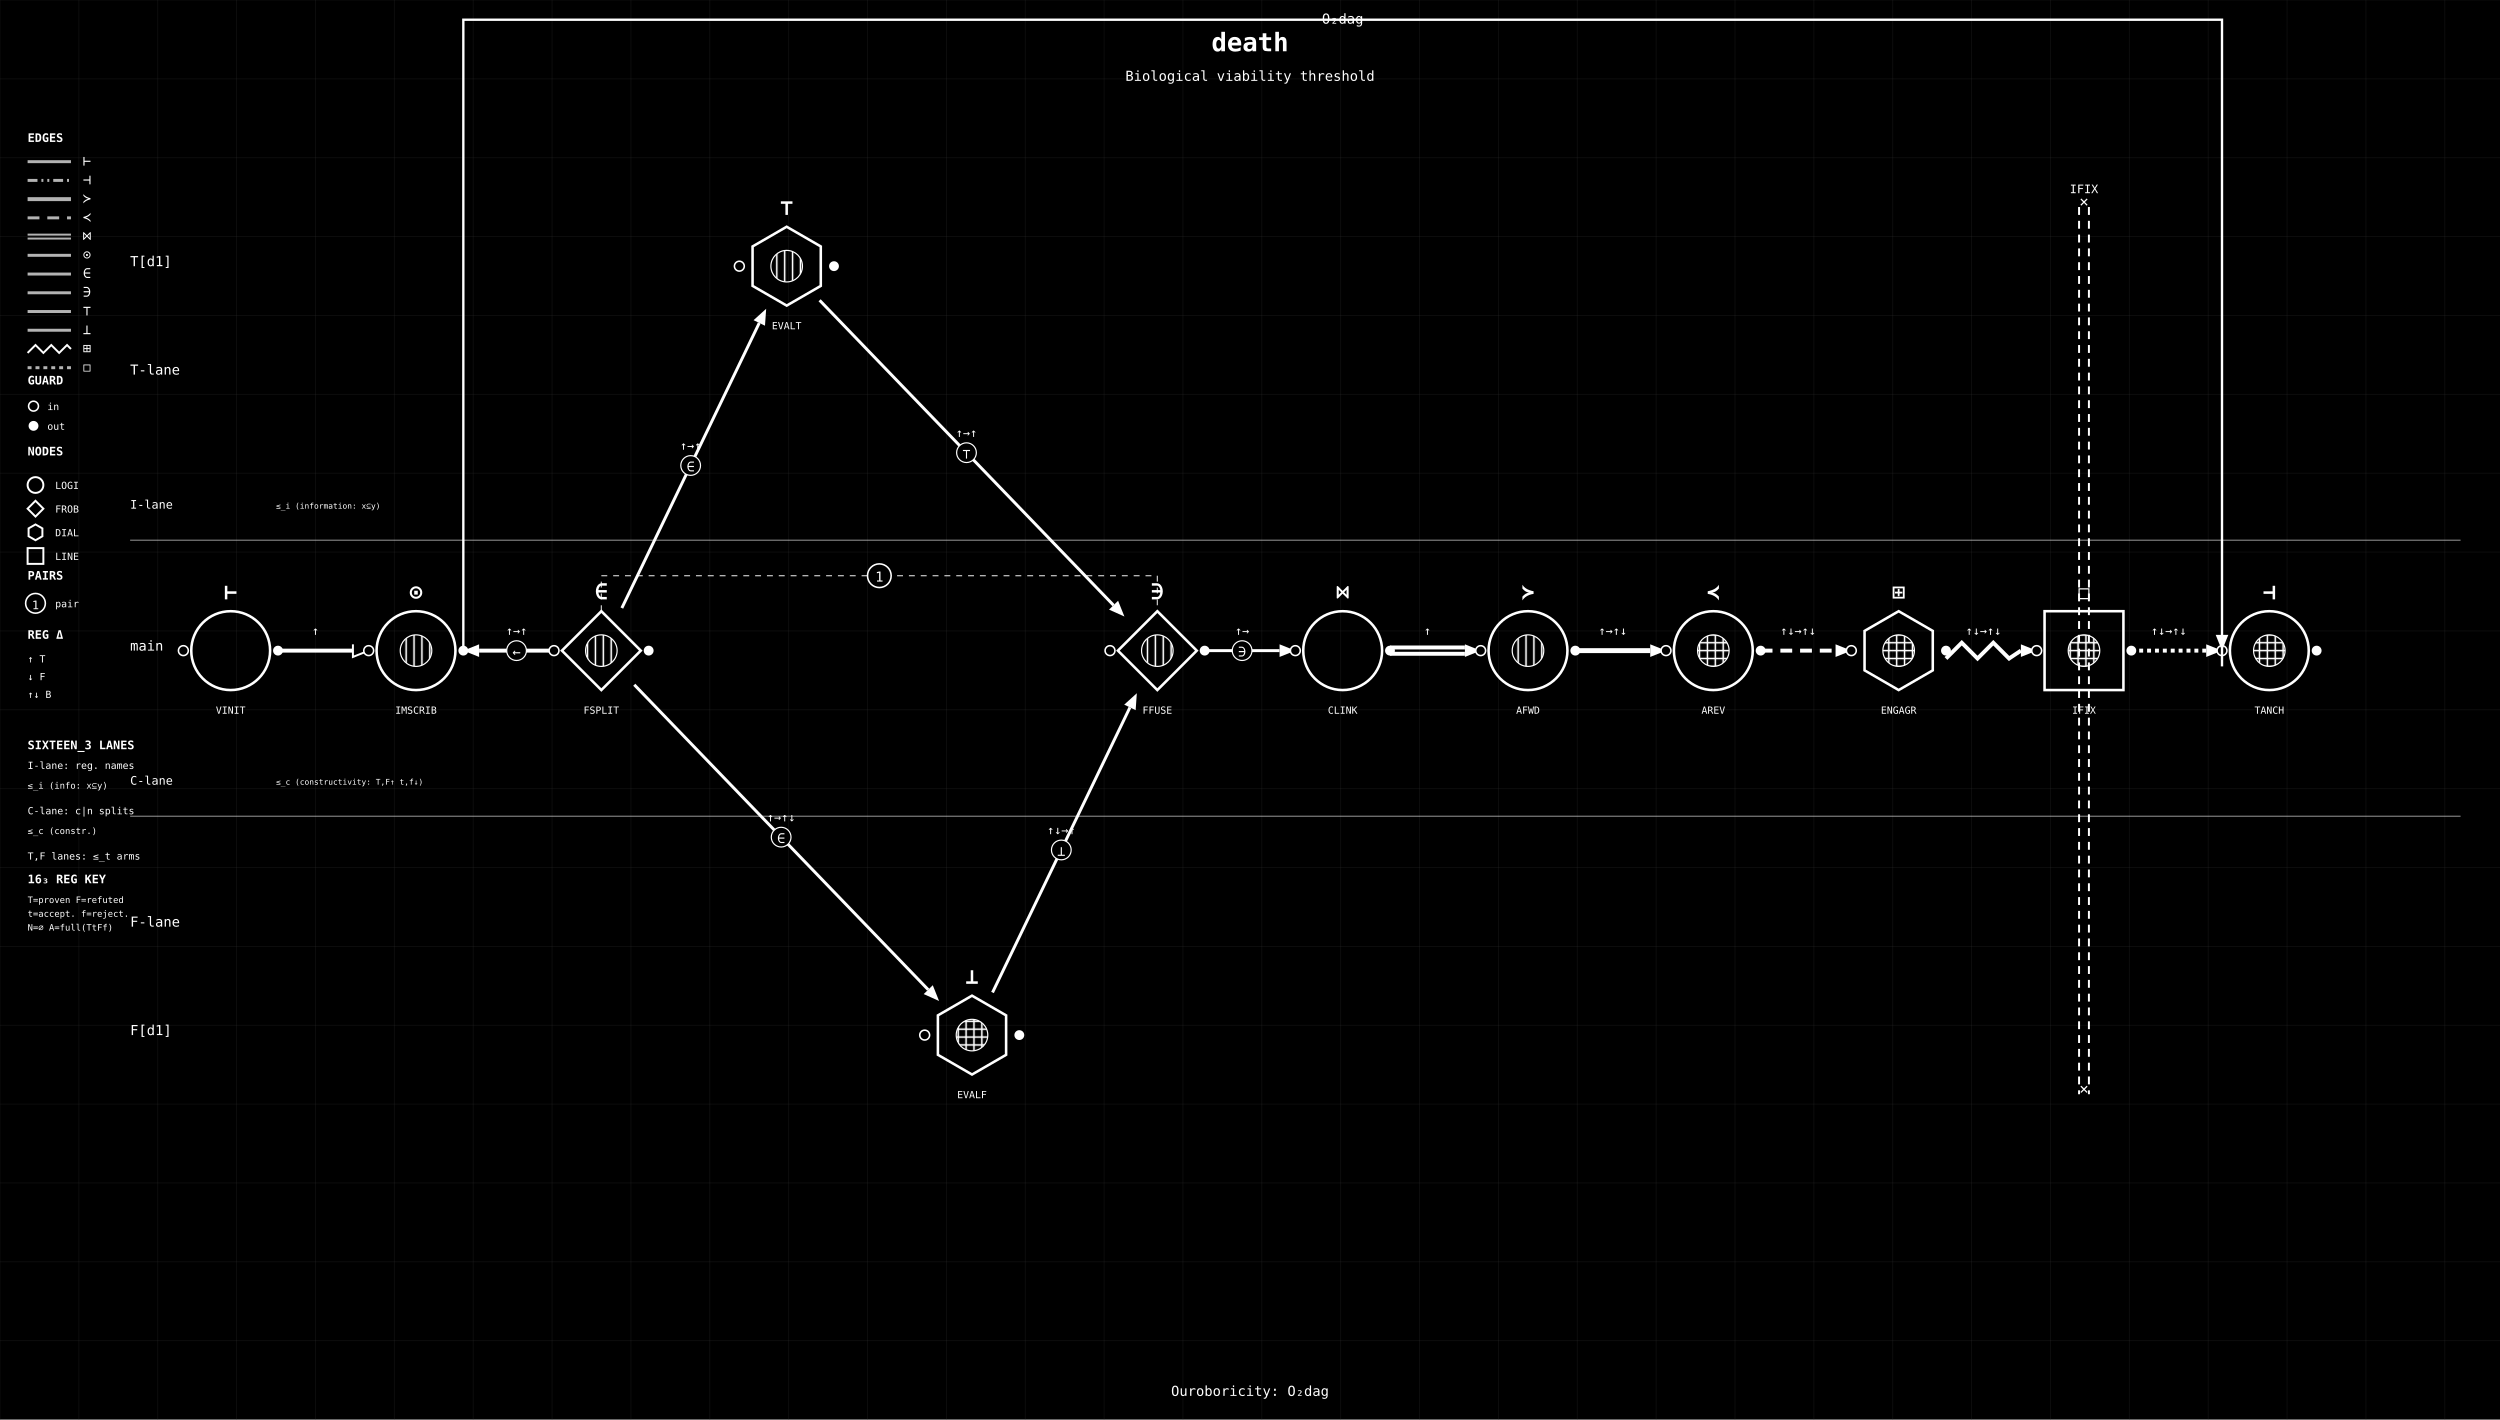
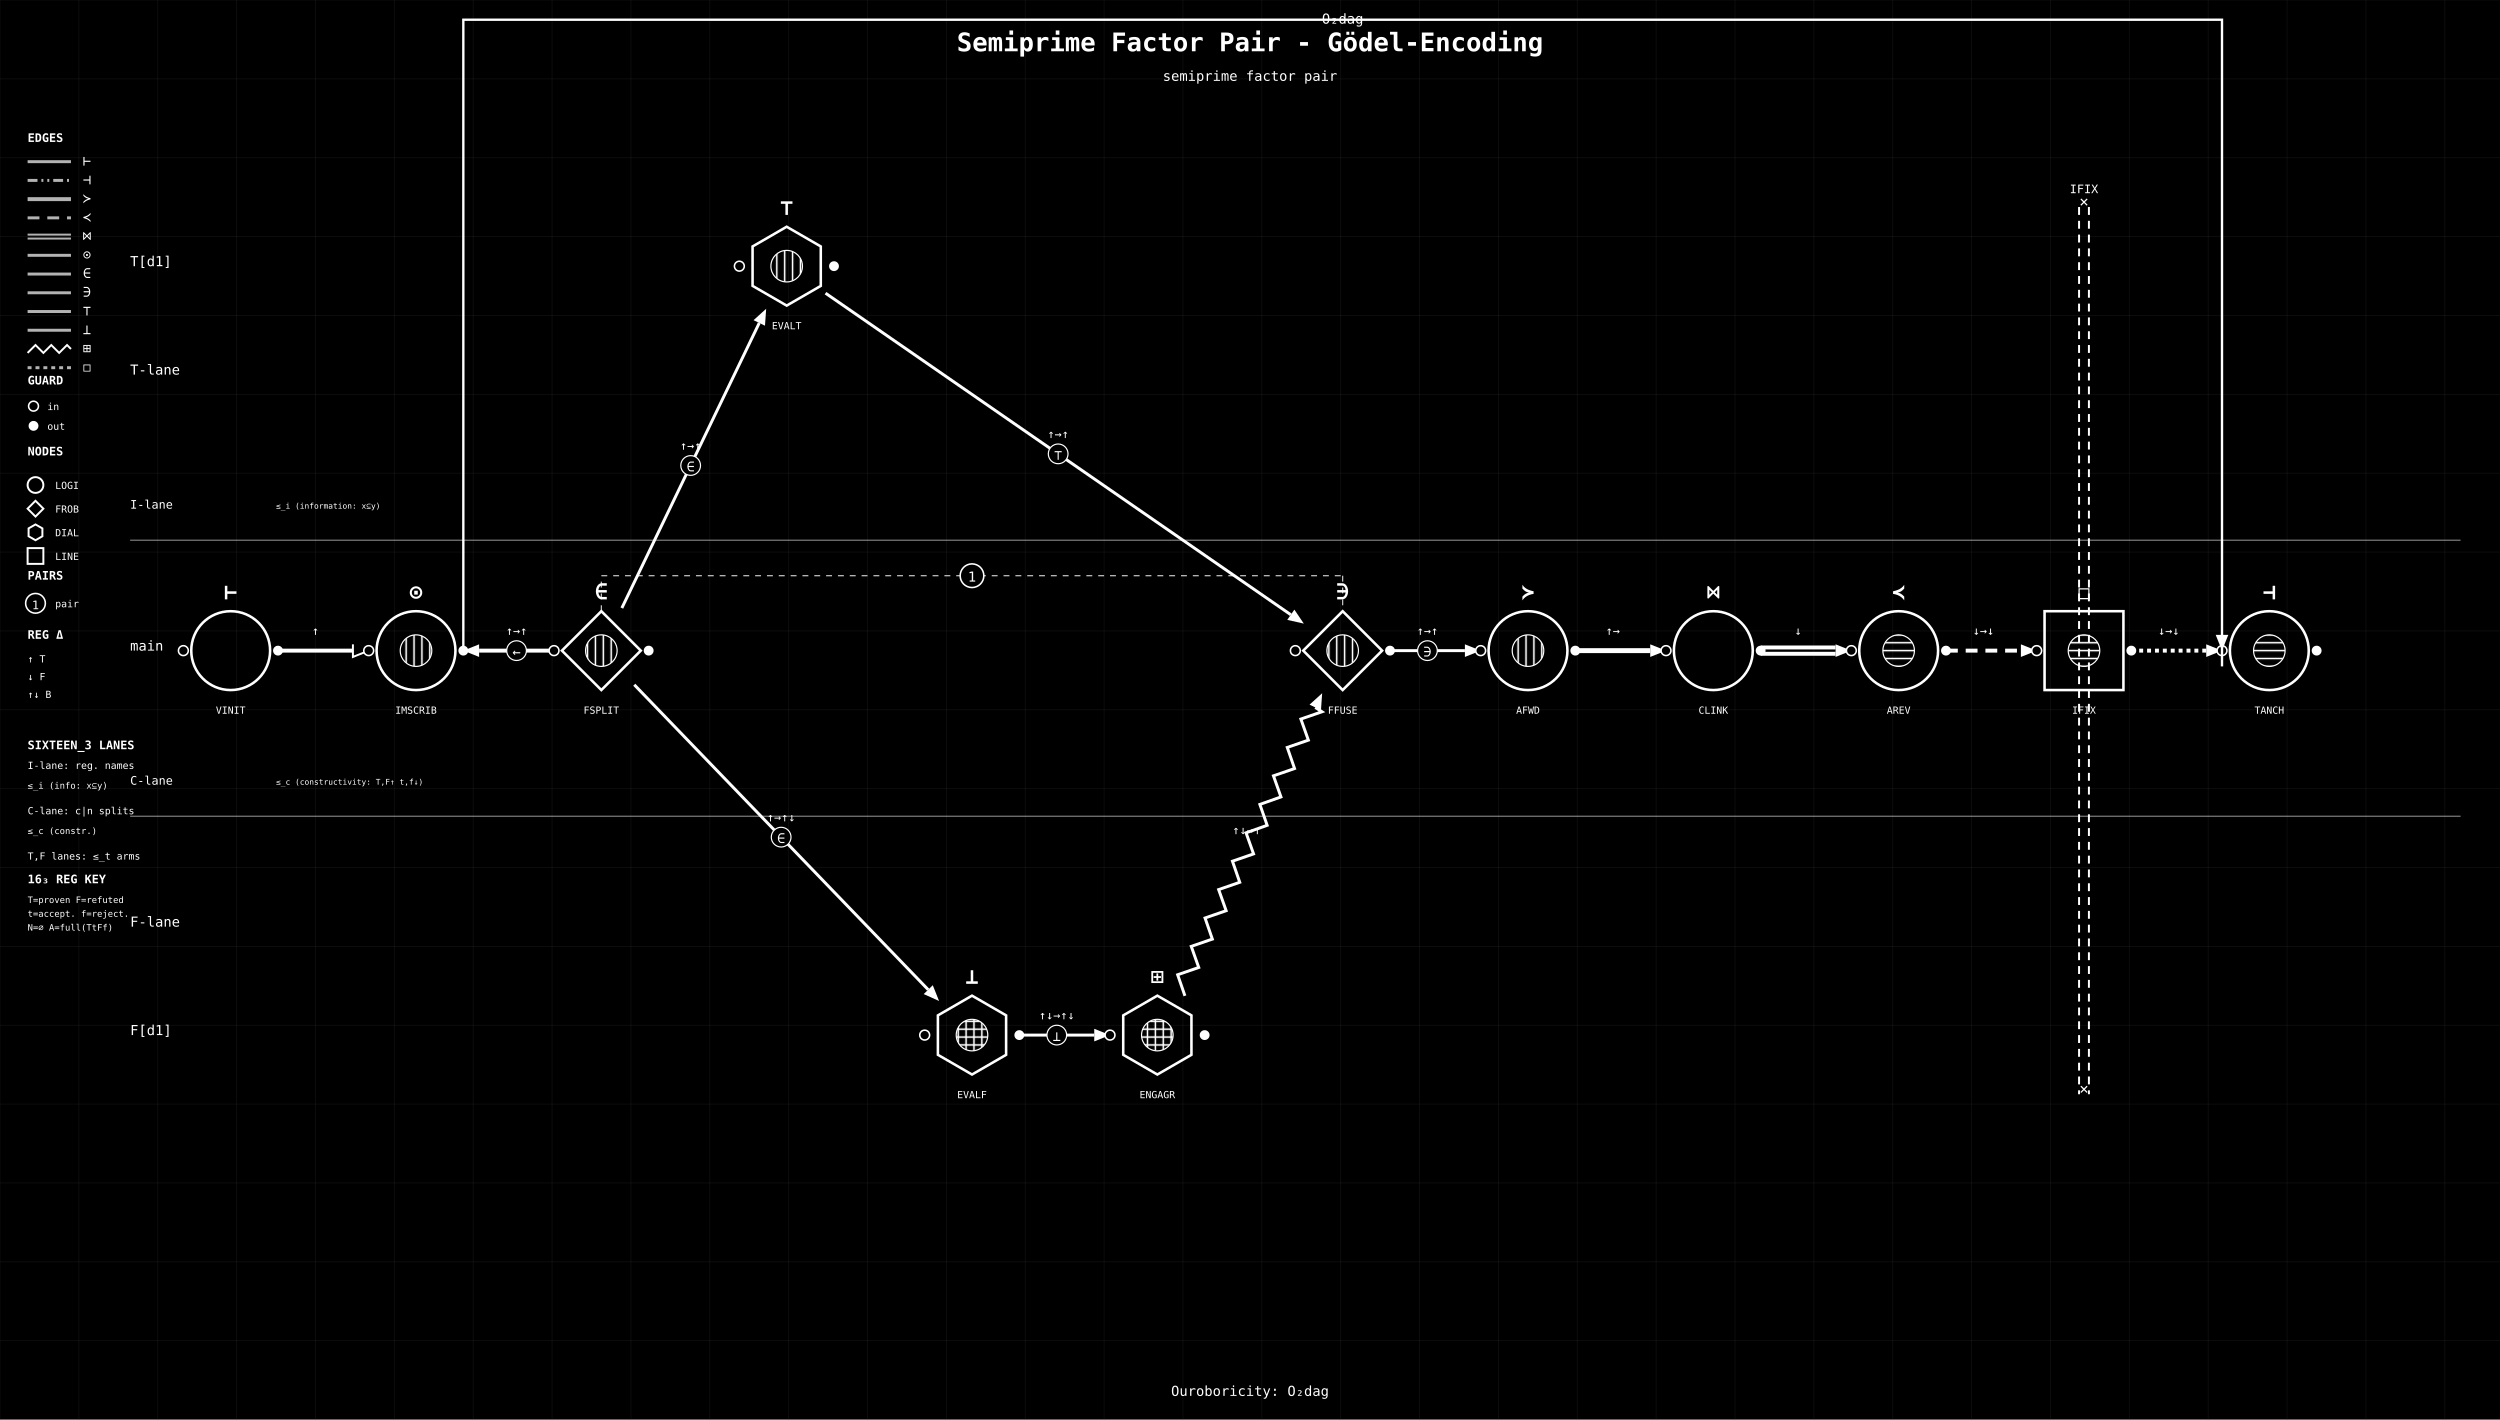
<svg xmlns="http://www.w3.org/2000/svg" viewBox="0 0 1268 720">
  <rect width="1268" height="720" fill="#000000" />
  <defs>
    <pattern id="hatch-T" width="4" height="4" patternUnits="userSpaceOnUse">
      <path d="M2,0 L2,4" stroke="#ffffff" stroke-width="0.8" />
    </pattern>
    <pattern id="hatch-F" width="4" height="4" patternUnits="userSpaceOnUse">
      <path d="M0,2 L4,2" stroke="#ffffff" stroke-width="0.8" />
    </pattern>
    <pattern id="hatch-B" width="4" height="4" patternUnits="userSpaceOnUse">
      <path d="M2,0 L2,4 M0,2 L4,2" stroke="#ffffff" stroke-width="0.8" />
    </pattern>
  </defs>
  <line x1="0.0" y1="0.0" x2="0.0" y2="720.0" stroke="#333333" stroke-width="0.4" opacity="0.3" />
  <line x1="40.0" y1="0.0" x2="40.0" y2="720.0" stroke="#333333" stroke-width="0.4" opacity="0.3" />
  <line x1="80.0" y1="0.0" x2="80.0" y2="720.0" stroke="#333333" stroke-width="0.4" opacity="0.3" />
  <line x1="120.0" y1="0.0" x2="120.0" y2="720.0" stroke="#333333" stroke-width="0.4" opacity="0.3" />
  <line x1="160.0" y1="0.0" x2="160.0" y2="720.0" stroke="#333333" stroke-width="0.4" opacity="0.3" />
  <line x1="200.0" y1="0.0" x2="200.0" y2="720.0" stroke="#333333" stroke-width="0.4" opacity="0.3" />
  <line x1="240.0" y1="0.0" x2="240.0" y2="720.0" stroke="#333333" stroke-width="0.4" opacity="0.3" />
  <line x1="280.0" y1="0.0" x2="280.0" y2="720.0" stroke="#333333" stroke-width="0.4" opacity="0.3" />
  <line x1="320.0" y1="0.0" x2="320.0" y2="720.0" stroke="#333333" stroke-width="0.4" opacity="0.3" />
  <line x1="360.0" y1="0.0" x2="360.0" y2="720.0" stroke="#333333" stroke-width="0.4" opacity="0.3" />
  <line x1="400.0" y1="0.0" x2="400.0" y2="720.0" stroke="#333333" stroke-width="0.4" opacity="0.3" />
  <line x1="440.0" y1="0.0" x2="440.0" y2="720.0" stroke="#333333" stroke-width="0.4" opacity="0.3" />
  <line x1="480.0" y1="0.0" x2="480.0" y2="720.0" stroke="#333333" stroke-width="0.4" opacity="0.3" />
  <line x1="520.0" y1="0.0" x2="520.0" y2="720.0" stroke="#333333" stroke-width="0.4" opacity="0.3" />
  <line x1="560.0" y1="0.0" x2="560.0" y2="720.0" stroke="#333333" stroke-width="0.4" opacity="0.3" />
  <line x1="600.0" y1="0.0" x2="600.0" y2="720.0" stroke="#333333" stroke-width="0.4" opacity="0.3" />
  <line x1="640.0" y1="0.0" x2="640.0" y2="720.0" stroke="#333333" stroke-width="0.4" opacity="0.3" />
  <line x1="680.0" y1="0.0" x2="680.0" y2="720.0" stroke="#333333" stroke-width="0.4" opacity="0.3" />
  <line x1="720.0" y1="0.0" x2="720.0" y2="720.0" stroke="#333333" stroke-width="0.4" opacity="0.3" />
  <line x1="760.0" y1="0.0" x2="760.0" y2="720.0" stroke="#333333" stroke-width="0.4" opacity="0.3" />
  <line x1="800.0" y1="0.0" x2="800.0" y2="720.0" stroke="#333333" stroke-width="0.4" opacity="0.3" />
  <line x1="840.0" y1="0.0" x2="840.0" y2="720.0" stroke="#333333" stroke-width="0.4" opacity="0.3" />
  <line x1="880.0" y1="0.0" x2="880.0" y2="720.0" stroke="#333333" stroke-width="0.4" opacity="0.3" />
  <line x1="920.0" y1="0.0" x2="920.0" y2="720.0" stroke="#333333" stroke-width="0.4" opacity="0.3" />
  <line x1="960.0" y1="0.0" x2="960.0" y2="720.0" stroke="#333333" stroke-width="0.4" opacity="0.3" />
  <line x1="1000.0" y1="0.0" x2="1000.0" y2="720.0" stroke="#333333" stroke-width="0.4" opacity="0.3" />
  <line x1="1040.0" y1="0.0" x2="1040.0" y2="720.0" stroke="#333333" stroke-width="0.4" opacity="0.3" />
  <line x1="1080.0" y1="0.0" x2="1080.0" y2="720.0" stroke="#333333" stroke-width="0.4" opacity="0.3" />
  <line x1="1120.0" y1="0.0" x2="1120.0" y2="720.0" stroke="#333333" stroke-width="0.4" opacity="0.3" />
  <line x1="1160.0" y1="0.0" x2="1160.0" y2="720.0" stroke="#333333" stroke-width="0.4" opacity="0.3" />
  <line x1="1200.0" y1="0.0" x2="1200.0" y2="720.0" stroke="#333333" stroke-width="0.4" opacity="0.3" />
  <line x1="1240.0" y1="0.0" x2="1240.0" y2="720.0" stroke="#333333" stroke-width="0.4" opacity="0.3" />
  <line x1="0.0" y1="0.0" x2="1268.0" y2="0.0" stroke="#333333" stroke-width="0.4" opacity="0.3" />
  <line x1="0.0" y1="40.0" x2="1268.0" y2="40.0" stroke="#333333" stroke-width="0.4" opacity="0.3" />
  <line x1="0.0" y1="80.0" x2="1268.0" y2="80.0" stroke="#333333" stroke-width="0.4" opacity="0.3" />
  <line x1="0.0" y1="120.0" x2="1268.0" y2="120.0" stroke="#333333" stroke-width="0.4" opacity="0.3" />
  <line x1="0.0" y1="160.0" x2="1268.0" y2="160.0" stroke="#333333" stroke-width="0.4" opacity="0.3" />
  <line x1="0.0" y1="200.0" x2="1268.0" y2="200.0" stroke="#333333" stroke-width="0.4" opacity="0.3" />
  <line x1="0.0" y1="240.0" x2="1268.0" y2="240.0" stroke="#333333" stroke-width="0.4" opacity="0.3" />
  <line x1="0.0" y1="280.0" x2="1268.0" y2="280.0" stroke="#333333" stroke-width="0.4" opacity="0.3" />
  <line x1="0.0" y1="320.0" x2="1268.0" y2="320.0" stroke="#333333" stroke-width="0.4" opacity="0.3" />
  <line x1="0.0" y1="360.0" x2="1268.0" y2="360.0" stroke="#333333" stroke-width="0.4" opacity="0.3" />
  <line x1="0.0" y1="400.0" x2="1268.0" y2="400.0" stroke="#333333" stroke-width="0.4" opacity="0.3" />
  <line x1="0.0" y1="440.0" x2="1268.0" y2="440.0" stroke="#333333" stroke-width="0.4" opacity="0.3" />
  <line x1="0.0" y1="480.0" x2="1268.0" y2="480.0" stroke="#333333" stroke-width="0.4" opacity="0.3" />
  <line x1="0.0" y1="520.0" x2="1268.0" y2="520.0" stroke="#333333" stroke-width="0.4" opacity="0.3" />
  <line x1="0.0" y1="560.0" x2="1268.0" y2="560.0" stroke="#333333" stroke-width="0.4" opacity="0.3" />
  <line x1="0.0" y1="600.0" x2="1268.0" y2="600.0" stroke="#333333" stroke-width="0.4" opacity="0.3" />
  <line x1="0.0" y1="640.0" x2="1268.0" y2="640.0" stroke="#333333" stroke-width="0.4" opacity="0.3" />
  <line x1="0.0" y1="680.0" x2="1268.0" y2="680.0" stroke="#333333" stroke-width="0.4" opacity="0.3" />
-   <text x="634.0" y="26.0" fill="#ffffff" font-size="13" text-anchor="middle" font-family="monospace" font-weight="bold">death</text>
-   <text x="634.0" y="41.0" fill="#ffffff" font-size="7" text-anchor="middle" font-family="monospace">Biological viability threshold</text>
+   <text x="634.0" y="26.0" fill="#ffffff" font-size="13" text-anchor="middle" font-family="monospace" font-weight="bold">Semiprime Factor Pair  - Gödel-Encoding </text>
+   <text x="634.0" y="41.0" fill="#ffffff" font-size="7" text-anchor="middle" font-family="monospace">semiprime factor pair</text>
  <text x="66.0" y="190.0" fill="#ffffff" font-size="7" text-anchor="start" font-family="monospace">T-lane</text>
  <text x="66.0" y="135.0" fill="#ffffff" font-size="7" text-anchor="start" font-family="monospace">T[d1]</text>
  <text x="66.0" y="470.0" fill="#ffffff" font-size="7" text-anchor="start" font-family="monospace">F-lane</text>
  <text x="66.0" y="525.0" fill="#ffffff" font-size="7" text-anchor="start" font-family="monospace">F[d1]</text>
  <text x="66.0" y="330.0" fill="#ffffff" font-size="7" text-anchor="start" font-family="monospace">main</text>
  <text x="66.0" y="258.0" fill="#ffffff" font-size="6" text-anchor="start" font-family="monospace">I-lane</text>
  <text x="140.0" y="258.0" fill="#ffffff" font-size="4" text-anchor="start" font-family="monospace">≤_i (information: x⊆y)</text>
  <line x1="66.0" y1="274.0" x2="1248.0" y2="274.0" stroke="#ffffff" stroke-width="0.6" opacity="0.5" />
  <text x="66.0" y="398.0" fill="#ffffff" font-size="6" text-anchor="start" font-family="monospace">C-lane</text>
  <text x="140.0" y="398.0" fill="#ffffff" font-size="4" text-anchor="start" font-family="monospace">≤_c (constructivity: T,F↑ t,f↓)</text>
  <line x1="66.0" y1="414.0" x2="1248.0" y2="414.0" stroke="#ffffff" stroke-width="0.6" opacity="0.5" />
  <line x1="1054.5" y1="105.0" x2="1054.5" y2="555.0" stroke="#ffffff" stroke-width="1.0" opacity="1.0" stroke-dasharray="4,3" />
  <line x1="1059.5" y1="105.0" x2="1059.5" y2="555.0" stroke="#ffffff" stroke-width="1.0" opacity="1.0" stroke-dasharray="4,3" />
  <text x="1057.0" y="105.0" fill="#ffffff" font-size="8" text-anchor="middle" font-family="monospace">×</text>
  <text x="1057.0" y="555.0" fill="#ffffff" font-size="8" text-anchor="middle" font-family="monospace">×</text>
  <text x="1057.0" y="98.0" fill="#ffffff" font-size="6" text-anchor="middle" font-family="monospace">IFIX</text>
  <line x1="305.0" y1="310.0" x2="305.0" y2="292.0" stroke="#ffffff" stroke-width="0.6" opacity="0.8" stroke-dasharray="3,3" />
-   <line x1="305.0" y1="292.0" x2="587.0" y2="292.0" stroke="#ffffff" stroke-width="0.6" opacity="0.8" stroke-dasharray="3,3" />
-   <line x1="587.0" y1="292.0" x2="587.0" y2="310.0" stroke="#ffffff" stroke-width="0.6" opacity="0.8" stroke-dasharray="3,3" />
-   <circle cx="446.0" cy="292.0" r="6" fill="#000000" stroke="#ffffff" stroke-width="0.8" />
-   <text x="446.0" y="295.0" fill="#ffffff" font-size="7" text-anchor="middle" font-family="monospace">1</text>
+   <line x1="305.0" y1="292.0" x2="681.0" y2="292.0" stroke="#ffffff" stroke-width="0.6" opacity="0.8" stroke-dasharray="3,3" />
+   <line x1="681.0" y1="292.0" x2="681.0" y2="310.0" stroke="#ffffff" stroke-width="0.6" opacity="0.8" stroke-dasharray="3,3" />
+   <circle cx="493.0" cy="292.0" r="6" fill="#000000" stroke="#ffffff" stroke-width="0.8" />
+   <text x="493.0" y="295.0" fill="#ffffff" font-size="7" text-anchor="middle" font-family="monospace">1</text>
  <line x1="315.4" y1="308.4" x2="385.1" y2="163.8" stroke="#ffffff" stroke-width="1.5" opacity="1.0" />
  <polygon points="388.6,156.6 388.0,165.2 382.2,162.4" fill="#ffffff" />
  <circle cx="350.3" cy="236.1" r="5" fill="#000000" stroke="#ffffff" stroke-width="0.6" />
  <text x="350.3" y="239.1" fill="#ffffff" font-size="7" text-anchor="middle" font-family="monospace">∈</text>
  <text x="350.3" y="228.1" fill="#ffffff" font-size="6" text-anchor="middle" font-family="monospace">↑→↑</text>
-   <line x1="415.7" y1="152.3" x2="564.8" y2="307.0" stroke="#ffffff" stroke-width="1.5" opacity="1.0" />
-   <polygon points="570.3,312.7 562.5,309.2 567.1,304.7" fill="#ffffff" />
-   <circle cx="490.2" cy="229.6" r="5" fill="#000000" stroke="#ffffff" stroke-width="0.6" />
-   <text x="490.2" y="232.6" fill="#ffffff" font-size="7" text-anchor="middle" font-family="monospace">⊤</text>
-   <text x="490.2" y="221.6" fill="#ffffff" font-size="6" text-anchor="middle" font-family="monospace">↑→↑</text>
+   <line x1="418.7" y1="148.7" x2="654.7" y2="311.8" stroke="#ffffff" stroke-width="1.5" opacity="1.0" />
+   <polygon points="661.3,316.3 652.9,314.4 656.5,309.2" fill="#ffffff" />
+   <circle cx="536.7" cy="230.2" r="5" fill="#000000" stroke="#ffffff" stroke-width="0.6" />
+   <text x="536.7" y="233.2" fill="#ffffff" font-size="7" text-anchor="middle" font-family="monospace">⊤</text>
+   <text x="536.7" y="222.2" fill="#ffffff" font-size="6" text-anchor="middle" font-family="monospace">↑→↑</text>
  <line x1="321.7" y1="347.3" x2="470.8" y2="502.0" stroke="#ffffff" stroke-width="1.5" opacity="1.0" />
  <polygon points="476.3,507.7 468.5,504.2 473.1,499.7" fill="#ffffff" />
  <circle cx="396.2" cy="424.6" r="5" fill="#000000" stroke="#ffffff" stroke-width="0.6" />
  <text x="396.2" y="427.6" fill="#ffffff" font-size="7" text-anchor="middle" font-family="monospace">∈</text>
  <text x="396.2" y="416.6" fill="#ffffff" font-size="6" text-anchor="middle" font-family="monospace">↑→↑↓</text>
-   <line x1="503.4" y1="503.4" x2="573.1" y2="358.8" stroke="#ffffff" stroke-width="1.5" opacity="1.0" />
-   <polygon points="576.6,351.6 576.0,360.2 570.2,357.4" fill="#ffffff" />
-   <circle cx="538.3" cy="431.1" r="5" fill="#000000" stroke="#ffffff" stroke-width="0.6" />
-   <text x="538.3" y="434.1" fill="#ffffff" font-size="7" text-anchor="middle" font-family="monospace">⊥</text>
-   <text x="538.3" y="423.1" fill="#ffffff" font-size="6" text-anchor="middle" font-family="monospace">↑↓→↑</text>
+   <line x1="517.0" y1="525.0" x2="555.0" y2="525.0" stroke="#ffffff" stroke-width="1.5" opacity="1.0" />
+   <polygon points="563.0,525.0 555.0,528.2 555.0,521.8" fill="#ffffff" />
+   <circle cx="536.0" cy="525.0" r="5" fill="#000000" stroke="#ffffff" stroke-width="0.6" />
+   <text x="536.0" y="528.0" fill="#ffffff" font-size="7" text-anchor="middle" font-family="monospace">⊥</text>
+   <text x="536.0" y="517.0" fill="#ffffff" font-size="6" text-anchor="middle" font-family="monospace">↑↓→↑↓</text>
+   <polyline points="601.0,505.1 597.3,494.4 608.0,490.7 604.2,480.0 614.9,476.3 611.2,465.6 621.9,461.9 618.1,451.2 628.8,447.5 625.1,436.8 635.8,433.1 632.0,422.4 642.7,418.6 639.0,408.0 649.7,404.2 645.9,393.5 656.6,389.8 652.9,379.1 663.6,375.4 659.8,364.7 670.5,361.0 667.1,358.8" fill="none" stroke="#ffffff" stroke-width="1.5" />
+   <polygon points="670.6,351.6 670.0,360.2 664.2,357.4" fill="#ffffff" />
+   <text x="632.3" y="423.1" fill="#ffffff" font-size="6" text-anchor="middle" font-family="monospace">↑↓→↑</text>
  <line x1="141.0" y1="330.0" x2="179.0" y2="330.0" stroke="#ffffff" stroke-width="2.0" opacity="1.0" />
  <polyline points="187.0,330.0 179.0,333.2 179.0,326.8" fill="none" stroke="#ffffff" stroke-width="1.0" />
  <text x="160.0" y="322.0" fill="#ffffff" font-size="6" text-anchor="middle" font-family="monospace">↑</text>
  <line x1="243.0" y1="330.0" x2="281.0" y2="330.0" stroke="#ffffff" stroke-width="2.0" opacity="1.0" />
  <polygon points="235.0,330.0 243.0,326.8 243.0,333.2" fill="#ffffff" />
  <circle cx="262.0" cy="330.0" r="5" fill="#000000" stroke="#ffffff" stroke-width="0.6" />
  <text x="262.0" y="333.0" fill="#ffffff" font-size="7" text-anchor="middle" font-family="monospace">←</text>
  <text x="262.0" y="322.0" fill="#ffffff" font-size="6" text-anchor="middle" font-family="monospace">↑→↑</text>
-   <line x1="705.0" y1="328.4" x2="743.0" y2="328.4" stroke="#ffffff" stroke-width="2.0" opacity="1.0" />
-   <line x1="705.0" y1="331.6" x2="743.0" y2="331.6" stroke="#ffffff" stroke-width="2.0" opacity="1.0" />
-   <polygon points="751.0,330.0 743.0,333.2 743.0,326.8" fill="#ffffff" />
-   <text x="724.0" y="322.0" fill="#ffffff" font-size="6" text-anchor="middle" font-family="monospace">↑</text>
  <line x1="799.0" y1="330.0" x2="837.0" y2="330.0" stroke="#ffffff" stroke-width="2.5" opacity="1.0" />
  <polygon points="845.0,330.0 837.0,333.2 837.0,326.8" fill="#ffffff" />
-   <text x="818.0" y="322.0" fill="#ffffff" font-size="6" text-anchor="middle" font-family="monospace">↑→↑↓</text>
-   <line x1="893.0" y1="330.0" x2="931.0" y2="330.0" stroke="#ffffff" stroke-width="2.0" opacity="1.0" stroke-dasharray="6,4" />
+   <text x="818.0" y="322.0" fill="#ffffff" font-size="6" text-anchor="middle" font-family="monospace">↑→</text>
+   <line x1="893.0" y1="328.4" x2="931.0" y2="328.4" stroke="#ffffff" stroke-width="2.0" opacity="1.0" />
+   <line x1="893.0" y1="331.6" x2="931.0" y2="331.6" stroke="#ffffff" stroke-width="2.0" opacity="1.0" />
  <polygon points="939.0,330.0 931.0,333.2 931.0,326.8" fill="#ffffff" />
-   <text x="912.0" y="322.0" fill="#ffffff" font-size="6" text-anchor="middle" font-family="monospace">↑↓→↑↓</text>
-   <polyline points="987.0,334.0 995.0,326.0 1003.0,334.0 1011.0,326.0 1019.0,334.0 1025.0,330.0" fill="none" stroke="#ffffff" stroke-width="2.0" />
+   <text x="912.0" y="322.0" fill="#ffffff" font-size="6" text-anchor="middle" font-family="monospace">↓</text>
+   <line x1="987.0" y1="330.0" x2="1025.0" y2="330.0" stroke="#ffffff" stroke-width="2.0" opacity="1.0" stroke-dasharray="6,4" />
  <polygon points="1033.0,330.0 1025.0,333.2 1025.0,326.8" fill="#ffffff" />
-   <text x="1006.0" y="322.0" fill="#ffffff" font-size="6" text-anchor="middle" font-family="monospace">↑↓→↑↓</text>
+   <text x="1006.0" y="322.0" fill="#ffffff" font-size="6" text-anchor="middle" font-family="monospace">↓→↓</text>
  <line x1="1081.0" y1="330.0" x2="1119.0" y2="330.0" stroke="#ffffff" stroke-width="2.0" opacity="1.0" stroke-dasharray="2,2" />
  <polygon points="1127.0,330.0 1119.0,333.2 1119.0,326.8" fill="#ffffff" />
-   <text x="1100.0" y="322.0" fill="#ffffff" font-size="6" text-anchor="middle" font-family="monospace">↑↓→↑↓</text>
-   <line x1="611.0" y1="330.0" x2="649.0" y2="330.0" stroke="#ffffff" stroke-width="1.5" opacity="1.0" />
-   <polygon points="657.0,330.0 649.0,333.2 649.0,326.8" fill="#ffffff" />
-   <circle cx="630.0" cy="330.0" r="5" fill="#000000" stroke="#ffffff" stroke-width="0.6" />
-   <text x="630.0" y="333.0" fill="#ffffff" font-size="7" text-anchor="middle" font-family="monospace">∋</text>
-   <text x="630.0" y="322.0" fill="#ffffff" font-size="6" text-anchor="middle" font-family="monospace">↑→</text>
+   <text x="1100.0" y="322.0" fill="#ffffff" font-size="6" text-anchor="middle" font-family="monospace">↓→↓</text>
+   <line x1="705.0" y1="330.0" x2="743.0" y2="330.0" stroke="#ffffff" stroke-width="1.5" opacity="1.0" />
+   <polygon points="751.0,330.0 743.0,333.2 743.0,326.8" fill="#ffffff" />
+   <circle cx="724.0" cy="330.0" r="5" fill="#000000" stroke="#ffffff" stroke-width="0.6" />
+   <text x="724.0" y="333.0" fill="#ffffff" font-size="7" text-anchor="middle" font-family="monospace">∋</text>
+   <text x="724.0" y="322.0" fill="#ffffff" font-size="6" text-anchor="middle" font-family="monospace">↑→↑</text>
  <circle fill="none" stroke="#ffffff" stroke-width="1.3" cx="117.0" cy="330.0" r="20.0" />
  <circle cx="93.0" cy="330.0" r="2.5" fill="#000000" stroke="#ffffff" stroke-width="0.8" />
  <circle cx="141.0" cy="330.0" r="2.5" fill="#ffffff" />
  <text x="117.0" y="304.0" fill="#ffffff" font-size="11" text-anchor="middle" font-family="monospace" font-weight="bold">⊢</text>
  <text x="117.0" y="362.0" fill="#ffffff" font-size="5" text-anchor="middle" font-family="monospace">VINIT</text>
  <circle fill="none" stroke="#ffffff" stroke-width="1.3" cx="211.0" cy="330.0" r="20.0" />
  <circle cx="211.0" cy="330.0" r="8" fill="url(#hatch-T)" stroke="#ffffff" stroke-width="0.6" />
  <circle cx="187.0" cy="330.0" r="2.5" fill="#000000" stroke="#ffffff" stroke-width="0.8" />
  <circle cx="235.0" cy="330.0" r="2.5" fill="#ffffff" />
  <text x="211.0" y="304.0" fill="#ffffff" font-size="11" text-anchor="middle" font-family="monospace" font-weight="bold">⊙</text>
  <text x="211.0" y="362.0" fill="#ffffff" font-size="5" text-anchor="middle" font-family="monospace">IMSCRIB</text>
  <polygon fill="none" stroke="#ffffff" stroke-width="1.3" points="305.0,310.0 325.0,330 305.0,350.0 285.0,330" />
  <circle cx="305.0" cy="330.0" r="8" fill="url(#hatch-T)" stroke="#ffffff" stroke-width="0.6" />
  <circle cx="281.0" cy="330.0" r="2.5" fill="#000000" stroke="#ffffff" stroke-width="0.8" />
  <circle cx="329.0" cy="330.0" r="2.5" fill="#ffffff" />
  <text x="305.0" y="304.0" fill="#ffffff" font-size="11" text-anchor="middle" font-family="monospace" font-weight="bold">∈</text>
  <text x="305.0" y="362.0" fill="#ffffff" font-size="5" text-anchor="middle" font-family="monospace">FSPLIT</text>
  <polygon fill="none" stroke="#ffffff" stroke-width="1.3" points="416.3,145.0 399.0,155.0 381.7,145.0 381.7,125.0 399.0,115.0 416.3,125.0" />
  <circle cx="399.0" cy="135.0" r="8" fill="url(#hatch-T)" stroke="#ffffff" stroke-width="0.6" />
  <circle cx="375.0" cy="135.0" r="2.5" fill="#000000" stroke="#ffffff" stroke-width="0.8" />
  <circle cx="423.0" cy="135.0" r="2.5" fill="#ffffff" />
  <text x="399.0" y="109.0" fill="#ffffff" font-size="11" text-anchor="middle" font-family="monospace" font-weight="bold">⊤</text>
  <text x="399.0" y="167.0" fill="#ffffff" font-size="5" text-anchor="middle" font-family="monospace">EVALT</text>
  <polygon fill="none" stroke="#ffffff" stroke-width="1.3" points="510.3,535.0 493.0,545.0 475.7,535.0 475.7,515.0 493.0,505.0 510.3,515.0" />
  <circle cx="493.0" cy="525.0" r="8" fill="url(#hatch-B)" stroke="#ffffff" stroke-width="0.6" />
  <circle cx="469.0" cy="525.0" r="2.5" fill="#000000" stroke="#ffffff" stroke-width="0.8" />
  <circle cx="517.0" cy="525.0" r="2.5" fill="#ffffff" />
  <text x="493.0" y="499.0" fill="#ffffff" font-size="11" text-anchor="middle" font-family="monospace" font-weight="bold">⊥</text>
  <text x="493.0" y="557.0" fill="#ffffff" font-size="5" text-anchor="middle" font-family="monospace">EVALF</text>
-   <polygon fill="none" stroke="#ffffff" stroke-width="1.3" points="587.0,310.0 607.0,330 587.0,350.0 567.0,330" />
-   <circle cx="587.0" cy="330.0" r="8" fill="url(#hatch-T)" stroke="#ffffff" stroke-width="0.6" />
-   <circle cx="563.0" cy="330.0" r="2.5" fill="#000000" stroke="#ffffff" stroke-width="0.8" />
-   <circle cx="611.0" cy="330.0" r="2.5" fill="#ffffff" />
-   <text x="587.0" y="304.0" fill="#ffffff" font-size="11" text-anchor="middle" font-family="monospace" font-weight="bold">∋</text>
-   <text x="587.0" y="362.0" fill="#ffffff" font-size="5" text-anchor="middle" font-family="monospace">FFUSE</text>
-   <circle fill="none" stroke="#ffffff" stroke-width="1.3" cx="681.0" cy="330.0" r="20.0" />
+   <polygon fill="none" stroke="#ffffff" stroke-width="1.3" points="604.3,535.0 587.0,545.0 569.7,535.0 569.7,515.0 587.0,505.0 604.3,515.0" />
+   <circle cx="587.0" cy="525.0" r="8" fill="url(#hatch-B)" stroke="#ffffff" stroke-width="0.6" />
+   <circle cx="563.0" cy="525.0" r="2.5" fill="#000000" stroke="#ffffff" stroke-width="0.8" />
+   <circle cx="611.0" cy="525.0" r="2.5" fill="#ffffff" />
+   <text x="587.0" y="499.0" fill="#ffffff" font-size="11" text-anchor="middle" font-family="monospace" font-weight="bold">⊞</text>
+   <text x="587.0" y="557.0" fill="#ffffff" font-size="5" text-anchor="middle" font-family="monospace">ENGAGR</text>
+   <polygon fill="none" stroke="#ffffff" stroke-width="1.3" points="681.0,310.0 701.0,330 681.0,350.0 661.0,330" />
+   <circle cx="681.0" cy="330.0" r="8" fill="url(#hatch-T)" stroke="#ffffff" stroke-width="0.6" />
  <circle cx="657.0" cy="330.0" r="2.5" fill="#000000" stroke="#ffffff" stroke-width="0.8" />
  <circle cx="705.0" cy="330.0" r="2.5" fill="#ffffff" />
-   <text x="681.0" y="304.0" fill="#ffffff" font-size="11" text-anchor="middle" font-family="monospace" font-weight="bold">⋈</text>
-   <text x="681.0" y="362.0" fill="#ffffff" font-size="5" text-anchor="middle" font-family="monospace">CLINK</text>
+   <text x="681.0" y="304.0" fill="#ffffff" font-size="11" text-anchor="middle" font-family="monospace" font-weight="bold">∋</text>
+   <text x="681.0" y="362.0" fill="#ffffff" font-size="5" text-anchor="middle" font-family="monospace">FFUSE</text>
  <circle fill="none" stroke="#ffffff" stroke-width="1.3" cx="775.0" cy="330.0" r="20.0" />
  <circle cx="775.0" cy="330.0" r="8" fill="url(#hatch-T)" stroke="#ffffff" stroke-width="0.6" />
  <circle cx="751.0" cy="330.0" r="2.5" fill="#000000" stroke="#ffffff" stroke-width="0.8" />
  <circle cx="799.0" cy="330.0" r="2.5" fill="#ffffff" />
  <text x="775.0" y="304.0" fill="#ffffff" font-size="11" text-anchor="middle" font-family="monospace" font-weight="bold">≻</text>
  <text x="775.0" y="362.0" fill="#ffffff" font-size="5" text-anchor="middle" font-family="monospace">AFWD</text>
  <circle fill="none" stroke="#ffffff" stroke-width="1.3" cx="869.0" cy="330.0" r="20.0" />
-   <circle cx="869.0" cy="330.0" r="8" fill="url(#hatch-B)" stroke="#ffffff" stroke-width="0.6" />
  <circle cx="845.0" cy="330.0" r="2.5" fill="#000000" stroke="#ffffff" stroke-width="0.8" />
  <circle cx="893.0" cy="330.0" r="2.5" fill="#ffffff" />
-   <text x="869.0" y="304.0" fill="#ffffff" font-size="11" text-anchor="middle" font-family="monospace" font-weight="bold">≺</text>
-   <text x="869.0" y="362.0" fill="#ffffff" font-size="5" text-anchor="middle" font-family="monospace">AREV</text>
-   <polygon fill="none" stroke="#ffffff" stroke-width="1.3" points="980.3,340.0 963.0,350.0 945.7,340.0 945.7,320.0 963.0,310.0 980.3,320.0" />
-   <circle cx="963.0" cy="330.0" r="8" fill="url(#hatch-B)" stroke="#ffffff" stroke-width="0.6" />
+   <text x="869.0" y="304.0" fill="#ffffff" font-size="11" text-anchor="middle" font-family="monospace" font-weight="bold">⋈</text>
+   <text x="869.0" y="362.0" fill="#ffffff" font-size="5" text-anchor="middle" font-family="monospace">CLINK</text>
+   <circle fill="none" stroke="#ffffff" stroke-width="1.3" cx="963.0" cy="330.0" r="20.0" />
+   <circle cx="963.0" cy="330.0" r="8" fill="url(#hatch-F)" stroke="#ffffff" stroke-width="0.6" />
  <circle cx="939.0" cy="330.0" r="2.5" fill="#000000" stroke="#ffffff" stroke-width="0.8" />
  <circle cx="987.0" cy="330.0" r="2.5" fill="#ffffff" />
-   <text x="963.0" y="304.0" fill="#ffffff" font-size="11" text-anchor="middle" font-family="monospace" font-weight="bold">⊞</text>
-   <text x="963.0" y="362.0" fill="#ffffff" font-size="5" text-anchor="middle" font-family="monospace">ENGAGR</text>
+   <text x="963.0" y="304.0" fill="#ffffff" font-size="11" text-anchor="middle" font-family="monospace" font-weight="bold">≺</text>
+   <text x="963.0" y="362.0" fill="#ffffff" font-size="5" text-anchor="middle" font-family="monospace">AREV</text>
  <rect fill="none" stroke="#ffffff" stroke-width="1.3" x="1037.0" y="310.0" width="40.0" height="40.0" />
-   <circle cx="1057.0" cy="330.0" r="8" fill="url(#hatch-B)" stroke="#ffffff" stroke-width="0.6" />
+   <circle cx="1057.0" cy="330.0" r="8" fill="url(#hatch-F)" stroke="#ffffff" stroke-width="0.6" />
  <circle cx="1033.0" cy="330.0" r="2.5" fill="#000000" stroke="#ffffff" stroke-width="0.8" />
  <circle cx="1081.0" cy="330.0" r="2.5" fill="#ffffff" />
  <text x="1057.0" y="304.0" fill="#ffffff" font-size="11" text-anchor="middle" font-family="monospace" font-weight="bold">◻</text>
  <text x="1057.0" y="362.0" fill="#ffffff" font-size="5" text-anchor="middle" font-family="monospace">IFIX</text>
  <circle fill="none" stroke="#ffffff" stroke-width="1.3" cx="1151.0" cy="330.0" r="20.0" />
-   <circle cx="1151.0" cy="330.0" r="8" fill="url(#hatch-B)" stroke="#ffffff" stroke-width="0.6" />
+   <circle cx="1151.0" cy="330.0" r="8" fill="url(#hatch-F)" stroke="#ffffff" stroke-width="0.6" />
  <circle cx="1127.0" cy="330.0" r="2.5" fill="#000000" stroke="#ffffff" stroke-width="0.8" />
  <circle cx="1175.0" cy="330.0" r="2.5" fill="#ffffff" />
  <text x="1151.0" y="304.0" fill="#ffffff" font-size="11" text-anchor="middle" font-family="monospace" font-weight="bold">⊣</text>
  <text x="1151.0" y="362.0" fill="#ffffff" font-size="5" text-anchor="middle" font-family="monospace">TANCH</text>
  <text x="14.0" y="72.0" fill="#ffffff" font-size="6" text-anchor="start" font-family="monospace" font-weight="bold">EDGES</text>
  <line x1="14.0" y1="82.0" x2="36.0" y2="82.0" stroke="#ffffff" stroke-width="1.5" opacity="0.7" />
  <text x="42.0" y="84.0" fill="#ffffff" font-size="7" text-anchor="start" font-family="monospace">⊢</text>
  <line x1="14.0" y1="91.5" x2="36.0" y2="91.5" stroke="#ffffff" stroke-width="1.5" opacity="0.7" stroke-dasharray="5,2,1,2,1,2" />
  <text x="42.0" y="93.5" fill="#ffffff" font-size="7" text-anchor="start" font-family="monospace">⊣</text>
  <line x1="14.0" y1="101.0" x2="36.0" y2="101.0" stroke="#ffffff" stroke-width="2.0" opacity="0.7" />
  <text x="42.0" y="103.0" fill="#ffffff" font-size="7" text-anchor="start" font-family="monospace">≻</text>
  <line x1="14.0" y1="110.5" x2="36.0" y2="110.5" stroke="#ffffff" stroke-width="1.5" opacity="0.7" stroke-dasharray="6,4" />
  <text x="42.0" y="112.5" fill="#ffffff" font-size="7" text-anchor="start" font-family="monospace">≺</text>
  <line x1="14.0" y1="119.0" x2="36.0" y2="119.0" stroke="#ffffff" stroke-width="1.0" opacity="0.7" />
  <line x1="14.0" y1="121.0" x2="36.0" y2="121.0" stroke="#ffffff" stroke-width="1.0" opacity="0.7" />
  <text x="42.0" y="122.0" fill="#ffffff" font-size="7" text-anchor="start" font-family="monospace">⋈</text>
  <line x1="14.0" y1="129.5" x2="36.0" y2="129.5" stroke="#ffffff" stroke-width="1.5" opacity="0.7" />
  <text x="42.0" y="131.5" fill="#ffffff" font-size="7" text-anchor="start" font-family="monospace">⊙</text>
  <line x1="14.0" y1="139.0" x2="36.0" y2="139.0" stroke="#ffffff" stroke-width="1.5" opacity="0.7" />
  <text x="42.0" y="141.0" fill="#ffffff" font-size="7" text-anchor="start" font-family="monospace">∈</text>
  <line x1="14.0" y1="148.5" x2="36.0" y2="148.5" stroke="#ffffff" stroke-width="1.5" opacity="0.7" />
  <text x="42.0" y="150.5" fill="#ffffff" font-size="7" text-anchor="start" font-family="monospace">∋</text>
  <line x1="14.0" y1="158.0" x2="36.0" y2="158.0" stroke="#ffffff" stroke-width="1.5" opacity="0.7" />
  <text x="42.0" y="160.0" fill="#ffffff" font-size="7" text-anchor="start" font-family="monospace">⊤</text>
  <line x1="14.0" y1="167.5" x2="36.0" y2="167.5" stroke="#ffffff" stroke-width="1.5" opacity="0.7" />
  <text x="42.0" y="169.5" fill="#ffffff" font-size="7" text-anchor="start" font-family="monospace">⊥</text>
  <polyline points="14.0,179.0 18.0,175.0 22.0,179.0 26.0,175.0 30.0,179.0 34.0,175.0 36.0,177.0" fill="none" stroke="#ffffff" stroke-width="1.0" />
  <text x="42.0" y="179.0" fill="#ffffff" font-size="7" text-anchor="start" font-family="monospace">⊞</text>
  <line x1="14.0" y1="186.5" x2="36.0" y2="186.5" stroke="#ffffff" stroke-width="1.5" opacity="0.7" stroke-dasharray="2,2" />
  <text x="42.0" y="188.5" fill="#ffffff" font-size="7" text-anchor="start" font-family="monospace">◻</text>
  <text x="14.0" y="195.0" fill="#ffffff" font-size="6" text-anchor="start" font-family="monospace" font-weight="bold">GUARD</text>
  <circle cx="17" cy="206" r="2.5" fill="#000000" stroke="#ffffff" stroke-width="0.8" />
  <text x="24.0" y="208.0" fill="#ffffff" font-size="5" text-anchor="start" font-family="monospace">in</text>
  <circle cx="17" cy="216" r="2.5" fill="#ffffff" />
  <text x="24.0" y="218.0" fill="#ffffff" font-size="5" text-anchor="start" font-family="monospace">out</text>
  <text x="14.0" y="231.0" fill="#ffffff" font-size="6" text-anchor="start" font-family="monospace" font-weight="bold">NODES</text>
  <circle fill="none" stroke="#ffffff" stroke-width="1.0" cx="18.0" cy="246.0" r="4.0" />
  <text x="28.0" y="248.0" fill="#ffffff" font-size="5" text-anchor="start" font-family="monospace">LOGI</text>
  <polygon fill="none" stroke="#ffffff" stroke-width="1.0" points="18,254.0 22.0,258 18,262.0 14.0,258" />
  <text x="28.0" y="260.0" fill="#ffffff" font-size="5" text-anchor="start" font-family="monospace">FROB</text>
  <polygon fill="none" stroke="#ffffff" stroke-width="1.0" points="21.5,272.0 18.0,274.0 14.5,272.0 14.5,268.0 18.0,266.0 21.5,268.0" />
  <text x="28.0" y="272.0" fill="#ffffff" font-size="5" text-anchor="start" font-family="monospace">DIAL</text>
  <rect fill="none" stroke="#ffffff" stroke-width="1.0" x="14.0" y="278.0" width="8.0" height="8.0" />
  <text x="28.0" y="284.0" fill="#ffffff" font-size="5" text-anchor="start" font-family="monospace">LINE</text>
  <text x="14.0" y="294.0" fill="#ffffff" font-size="6" text-anchor="start" font-family="monospace" font-weight="bold">PAIRS</text>
  <circle cx="18" cy="306" r="5" fill="#000000" stroke="#ffffff" stroke-width="0.8" />
  <text x="18.0" y="309.0" fill="#ffffff" font-size="6" text-anchor="middle" font-family="monospace">1</text>
  <text x="28.0" y="308.0" fill="#ffffff" font-size="5" text-anchor="start" font-family="monospace">pair</text>
  <text x="14.0" y="324.0" fill="#ffffff" font-size="6" text-anchor="start" font-family="monospace" font-weight="bold">REG Δ</text>
  <text x="14.0" y="336.0" fill="#ffffff" font-size="5" text-anchor="start" font-family="monospace">↑ T</text>
  <text x="14.0" y="345.0" fill="#ffffff" font-size="5" text-anchor="start" font-family="monospace">↓ F</text>
  <text x="14.0" y="354.0" fill="#ffffff" font-size="5" text-anchor="start" font-family="monospace">↑↓ B</text>
  <text x="14.0" y="380.0" fill="#ffffff" font-size="6" text-anchor="start" font-family="monospace" font-weight="bold">SIXTEEN_3 LANES</text>
  <text x="14.0" y="390.0" fill="#ffffff" font-size="5" text-anchor="start" font-family="monospace">I-lane: reg. names</text>
  <text x="14.0" y="400.0" fill="#ffffff" font-size="4.5" text-anchor="start" font-family="monospace">  ≤_i (info: x⊆y)</text>
  <text x="14.0" y="413.0" fill="#ffffff" font-size="5" text-anchor="start" font-family="monospace">C-lane: c|n splits</text>
  <text x="14.0" y="423.0" fill="#ffffff" font-size="4.5" text-anchor="start" font-family="monospace">  ≤_c (constr.)</text>
  <text x="14.0" y="436.0" fill="#ffffff" font-size="5" text-anchor="start" font-family="monospace">T,F lanes: ≤_t arms</text>
  <text x="14.0" y="448.0" fill="#ffffff" font-size="6" text-anchor="start" font-family="monospace" font-weight="bold">16₃ REG KEY</text>
  <text x="14.0" y="458.0" fill="#ffffff" font-size="4.5" text-anchor="start" font-family="monospace">T=proven F=refuted</text>
  <text x="14.0" y="465.0" fill="#ffffff" font-size="4.5" text-anchor="start" font-family="monospace">t=accept. f=reject.</text>
  <text x="14.0" y="472.0" fill="#ffffff" font-size="4.5" text-anchor="start" font-family="monospace">N=∅ A=full(TtFf)</text>
  <text x="634.0" y="708.0" fill="#ffffff" font-size="7" text-anchor="middle" font-family="monospace">Ouroboricity: O₂dag</text>
  <path d="M 235.0,330.0 L 235.0,10.0 L 1127.0,10.0 L 1127.0,338.0" fill="none" stroke="#ffffff" stroke-width="1.2" />
  <polygon points="1127.0,330.0 1123.8,322.0 1130.2,322.0" fill="#ffffff" />
  <text x="681.0" y="12.0" fill="#ffffff" font-size="7" text-anchor="middle" font-family="monospace">O₂dag</text>
</svg>
